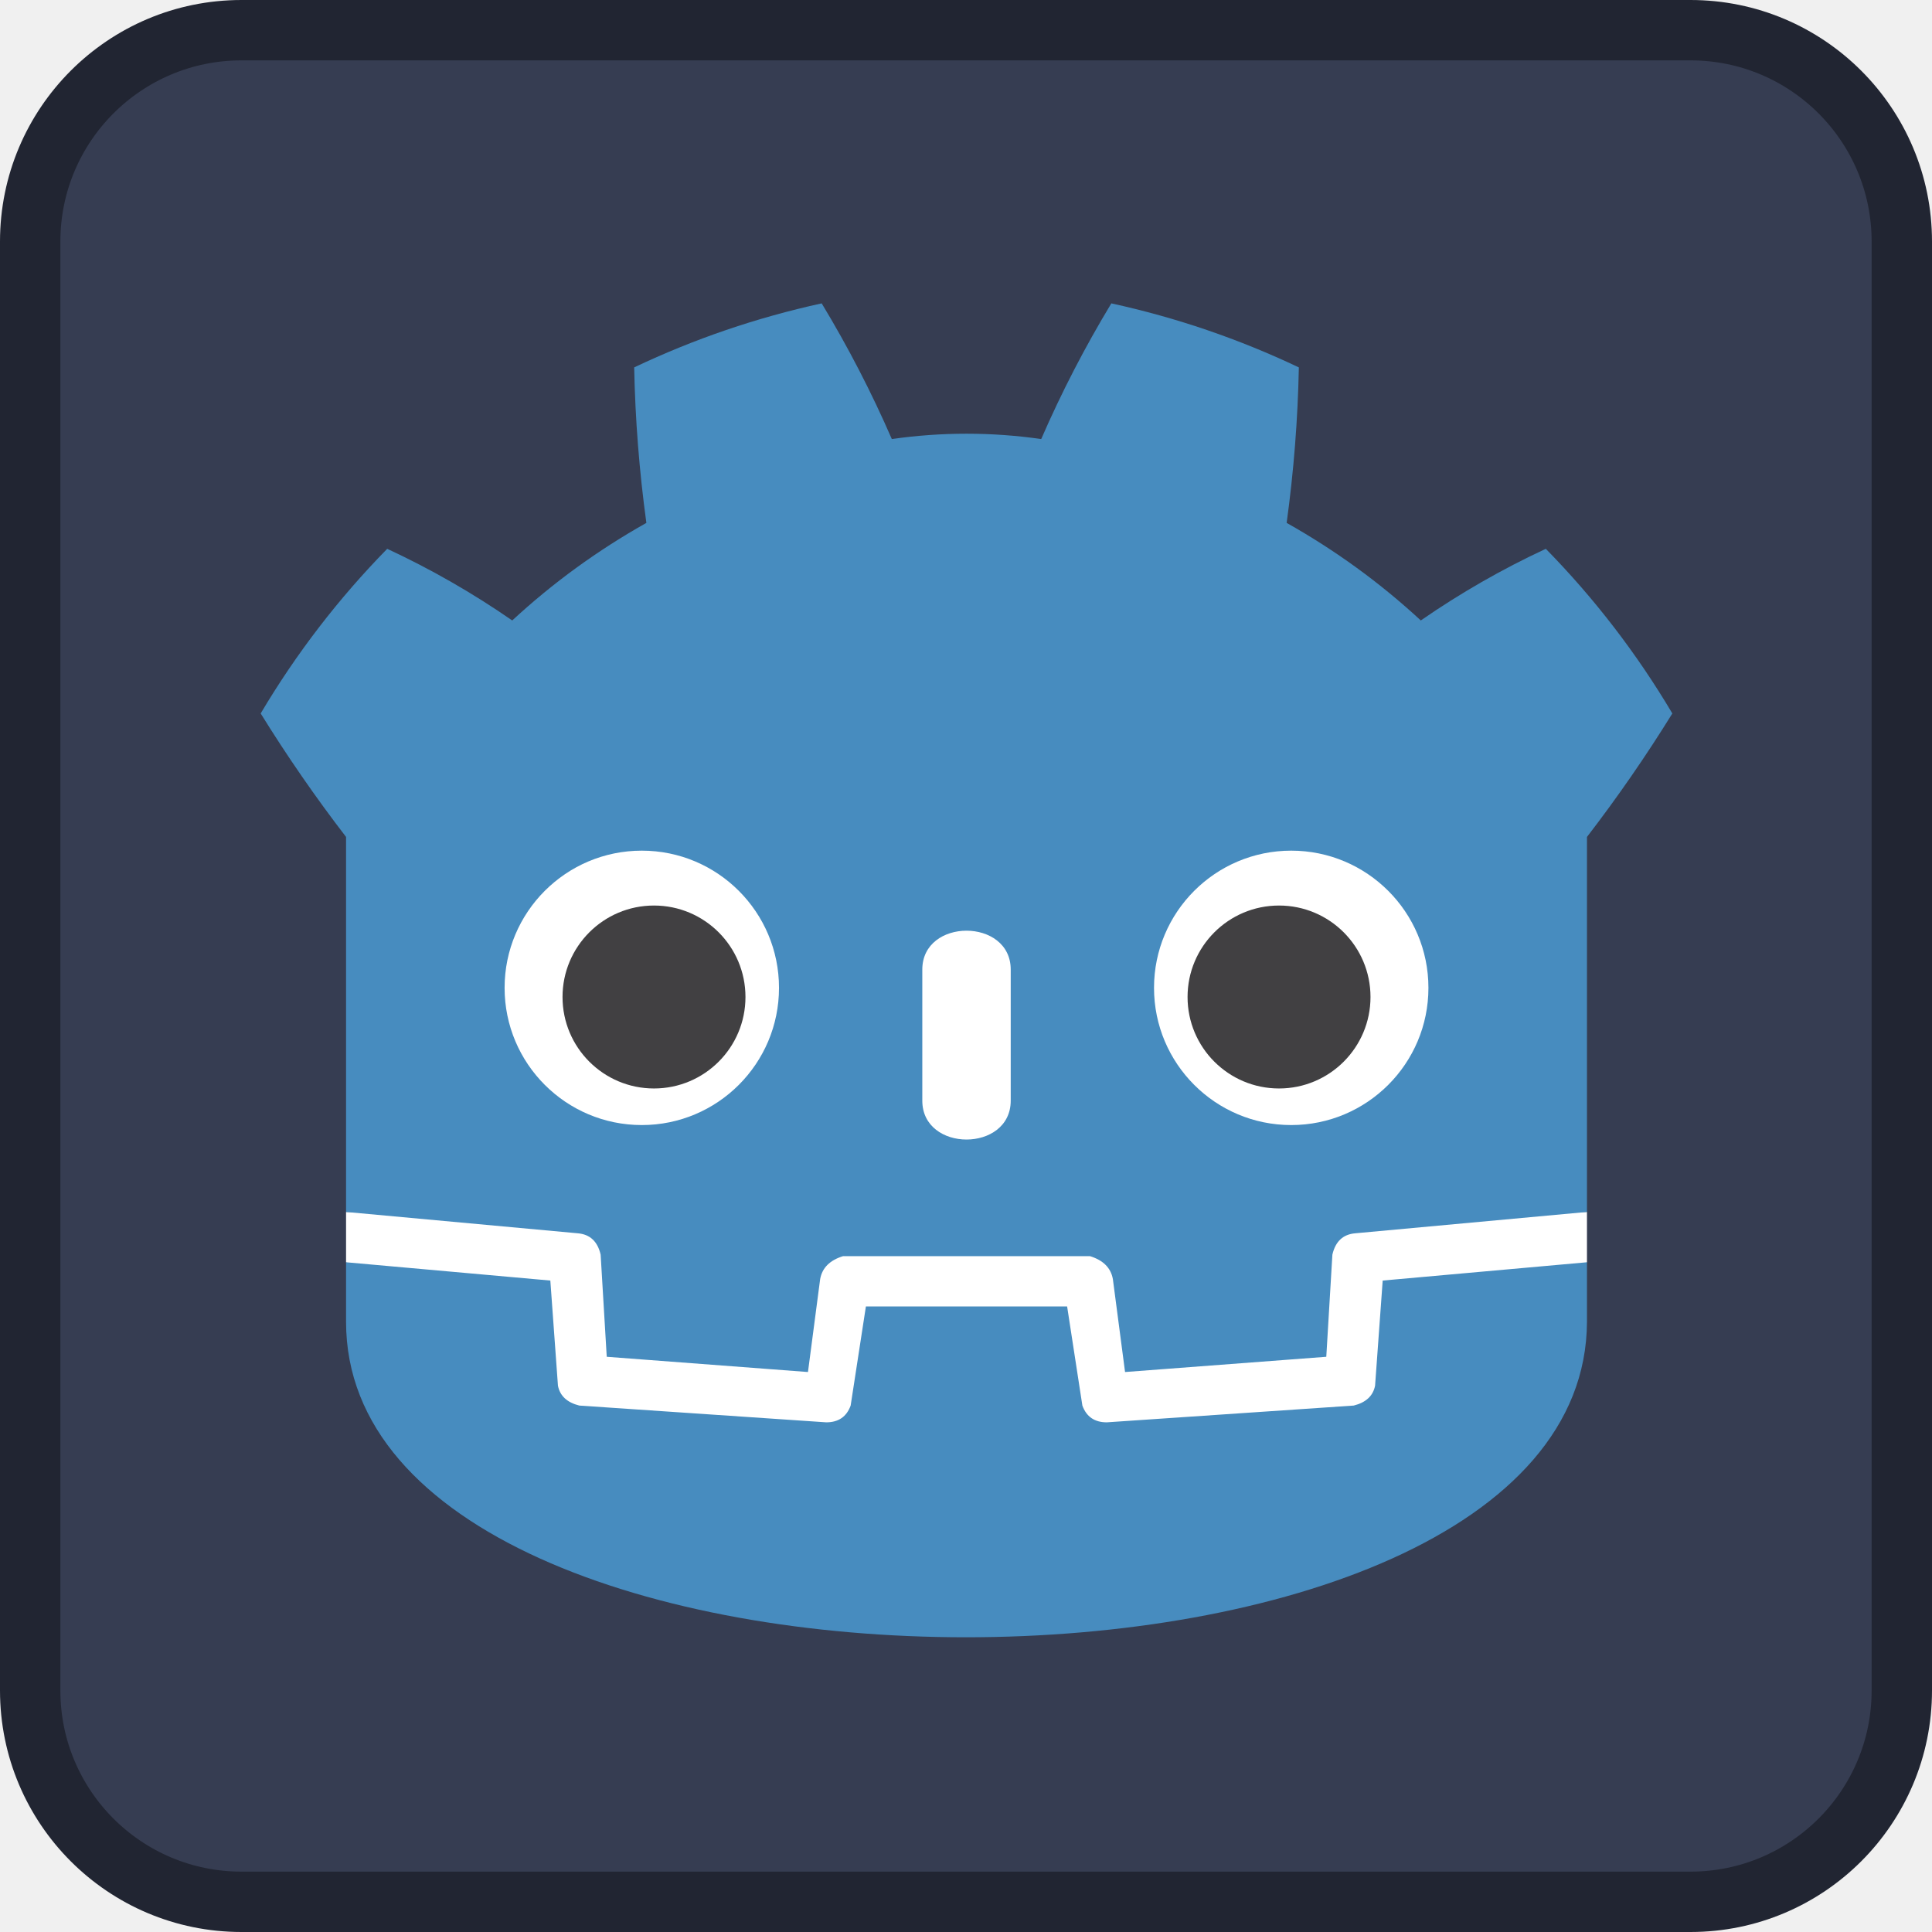
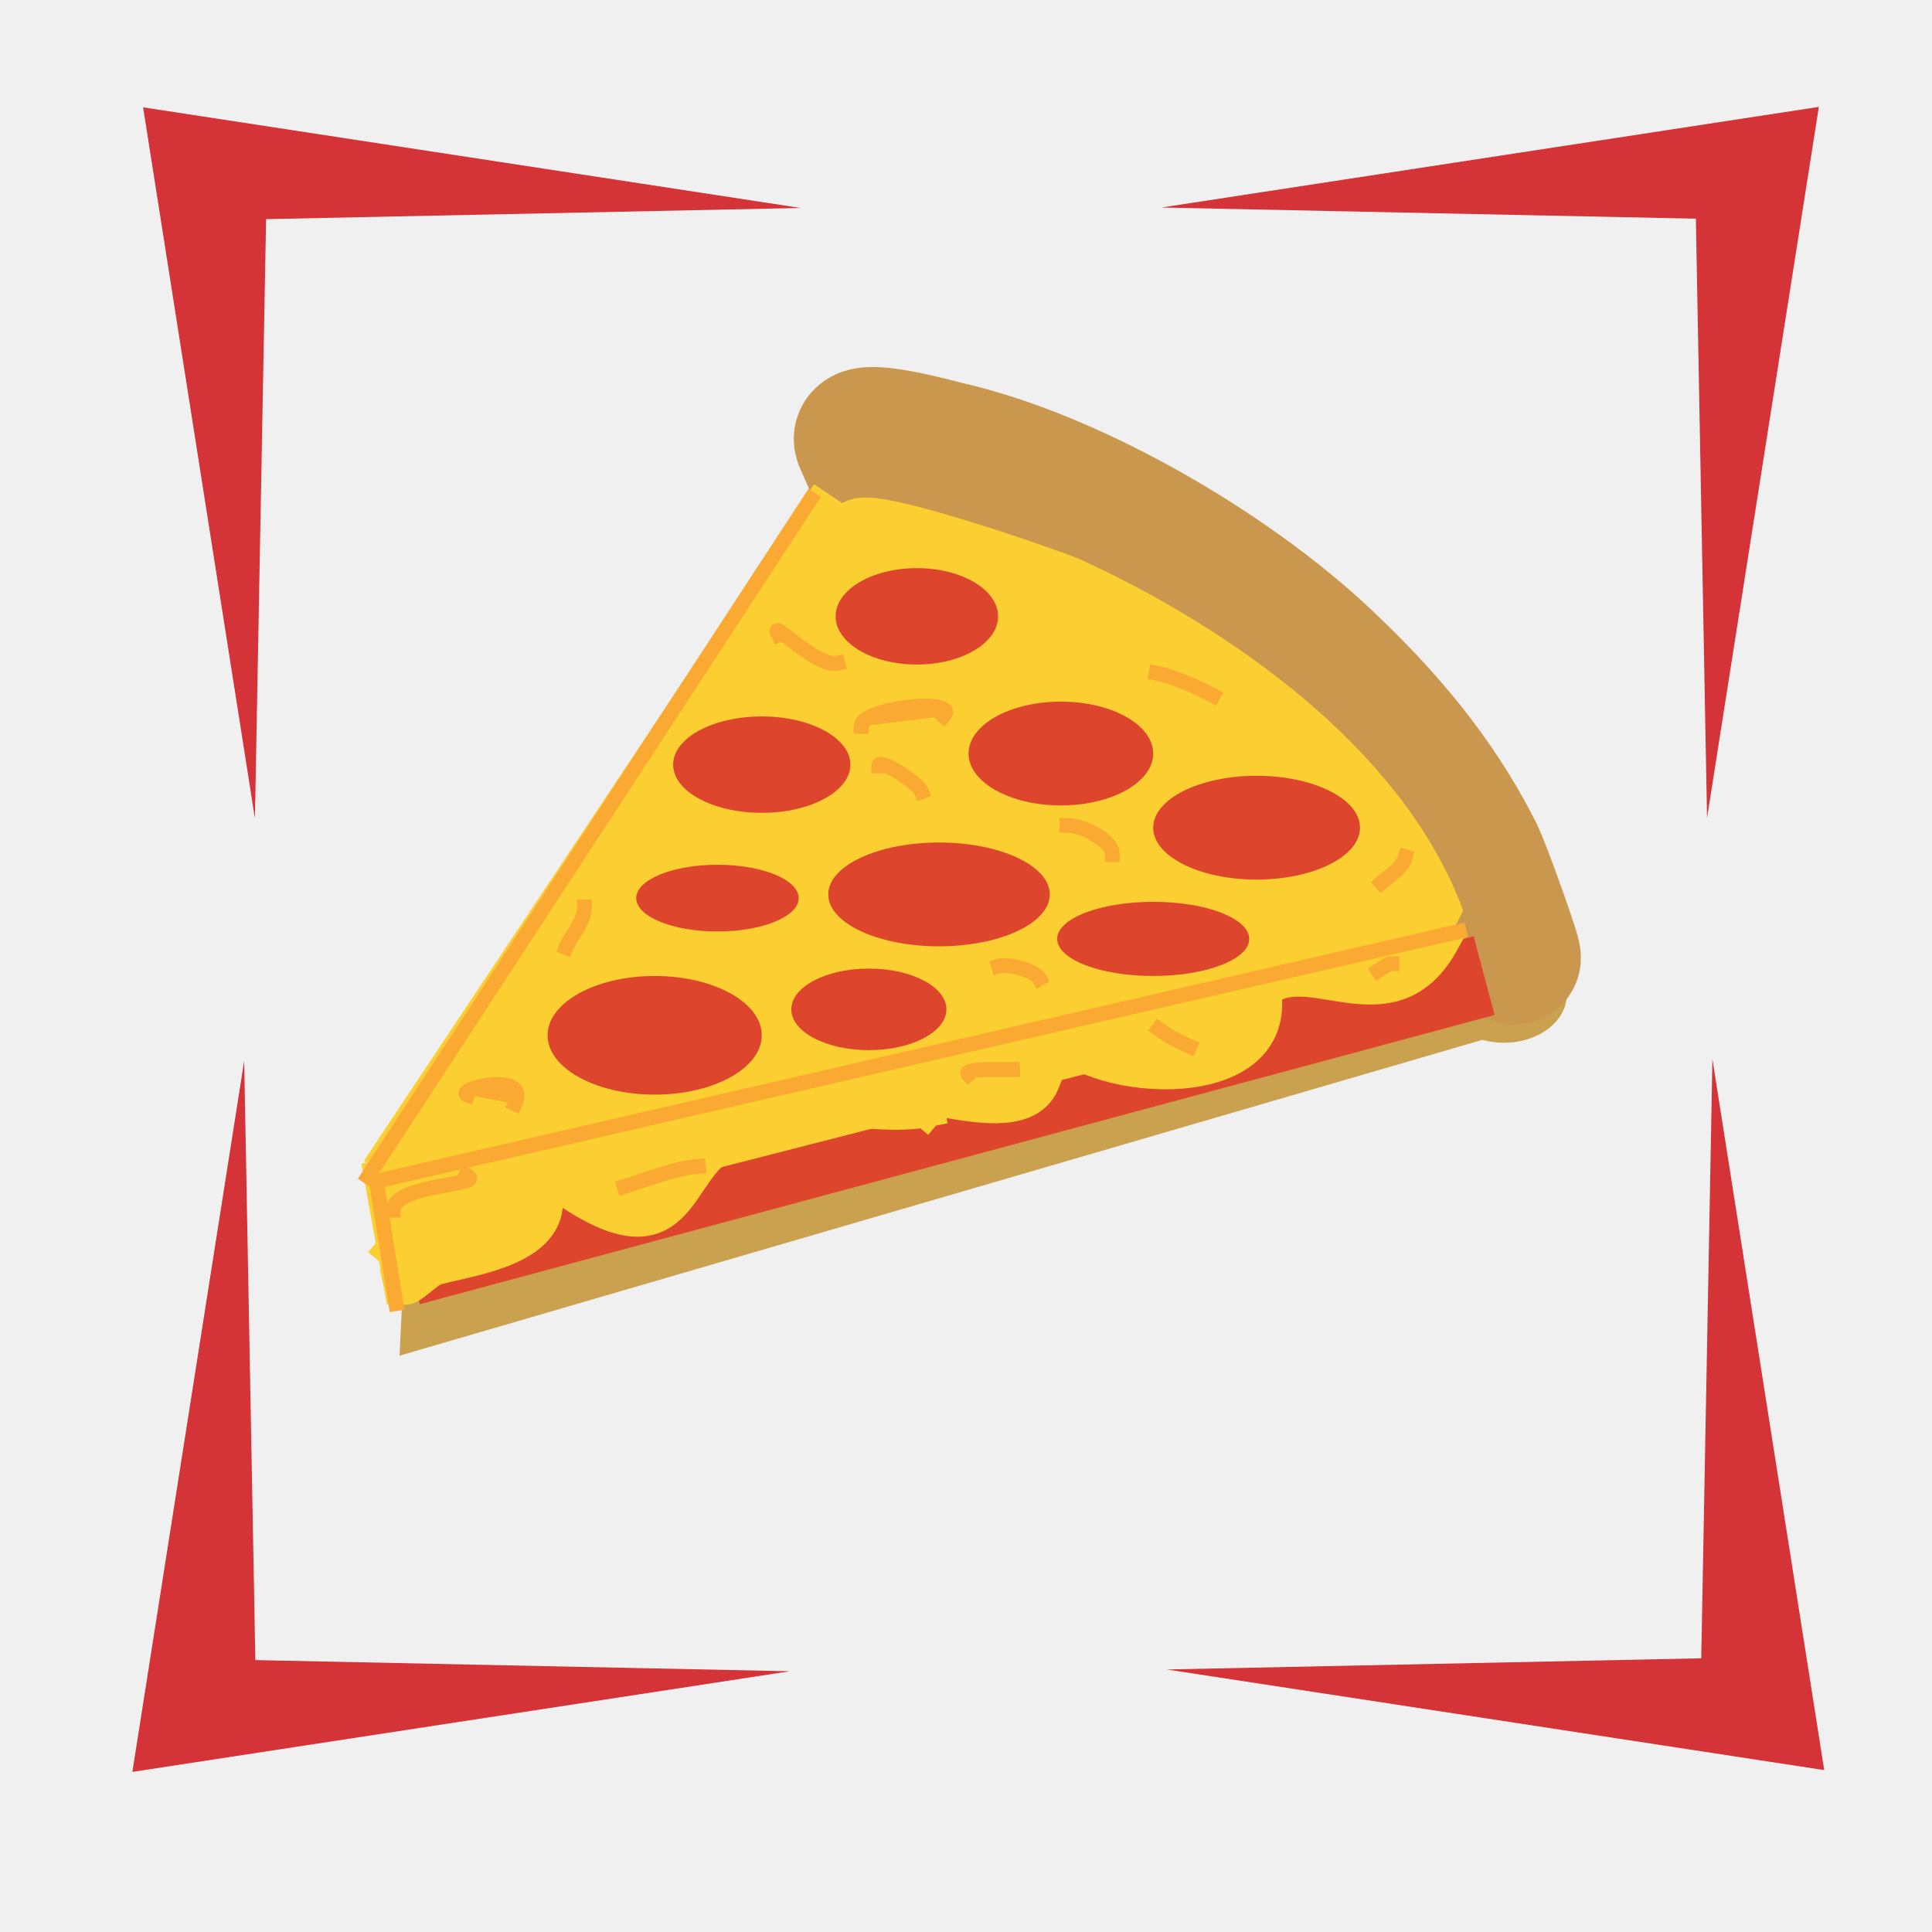
- <svg xmlns="http://www.w3.org/2000/svg" width="128" height="128">
-   <rect width="124" height="124" x="2" y="2" fill="#363d52" stroke="#212532" stroke-width="4" rx="14" />
-   <g fill="#fff" transform="translate(12.322 12.322)scale(.101)">
-     <path d="M105 673v33q407 354 814 0v-33z" />
-     <path fill="#478cbf" d="m105 673 152 14q12 1 15 14l4 67 132 10 8-61q2-11 15-15h162q13 4 15 15l8 61 132-10 4-67q3-13 15-14l152-14V427q30-39 56-81-35-59-83-108-43 20-82 47-40-37-88-64 7-51 8-102-59-28-123-42-26 43-46 89-49-7-98 0-20-46-46-89-64 14-123 42 1 51 8 102-48 27-88 64-39-27-82-47-48 49-83 108 26 42 56 81zm0 33v39c0 276 813 276 814 0v-39l-134 12-5 69q-2 10-14 13l-162 11q-12 0-16-11l-10-65H446l-10 65q-4 11-16 11l-162-11q-12-3-14-13l-5-69z" />
-     <path d="M483 600c0 34 58 34 58 0v-86c0-34-58-34-58 0z" />
-     <circle cx="725" cy="526" r="90" />
-     <circle cx="299" cy="526" r="90" />
-   </g>
-   <g fill="#414042" transform="translate(12.322 12.322)scale(.101)">
-     <circle cx="307" cy="532" r="60" />
-     <circle cx="717" cy="532" r="60" />
-   </g>
+ <svg xmlns="http://www.w3.org/2000/svg" width="184.32pt" height="184.32pt" viewBox="0 0 184.32 184.32">
+   <defs />
+   <path id="shape0" transform="translate(13.65333, 10.24)" fill="#d43338" fill-rule="evenodd" d="M10.667 67.84L11.733 10.667L62.72 9.6L0 0L10.667 67.84" />
+   <path id="shape01" transform="matrix(-1 0 0 1 173.5253 10.19733)" fill="#d43338" fill-rule="evenodd" stroke-opacity="0" stroke="#000000" stroke-width="0" stroke-linecap="square" stroke-linejoin="bevel" d="M10.667 67.84L11.733 10.667L62.72 9.6L0 0L10.667 67.84" />
+   <path id="shape02" transform="matrix(-1 0 0 -1 174.0373 168.8747)" fill="#d43338" fill-rule="evenodd" stroke-opacity="0" stroke="#000000" stroke-width="0" stroke-linecap="square" stroke-linejoin="bevel" d="M10.667 67.84L11.733 10.667L62.72 9.6L0 0L10.667 67.84" />
+   <path id="shape03" transform="matrix(1 0 0 -1 12.62933 169.0453)" fill="#d43338" fill-rule="evenodd" stroke-opacity="0" stroke="#000000" stroke-width="0" stroke-linecap="square" stroke-linejoin="bevel" d="M10.667 67.84L11.733 10.667L62.72 9.6L0 0L10.667 67.84" />
+   <ellipse id="shape1" transform="matrix(0.9786223 0 0 0.9825745 137.4995 90.2829)" rx="6.12" ry="4.68" cx="6.12" cy="4.68" fill="#caa14f" fill-rule="evenodd" />
+   <path id="shape2" transform="matrix(0.9786223 0 0 0.9825745 38.12038 87.62994)" fill="#caa14f" fill-rule="evenodd" d="M107.52 11.21L0 42.444L0.792 25.92L109.656 0L107.52 11.21" />
+   <path id="shape3" transform="matrix(0.9786223 0 0 0.9825745 82.07426 41.38022)" fill="none" stroke="#ca974f" stroke-width="12.96" stroke-linecap="square" stroke-linejoin="bevel" d="M0.062 0.76C-0.802 -1.185 7.643 1.192 8.582 1.408C20.82 4.22 35.972 13.001 45.278 21.712C51.283 27.332 56.324 33.249 60.062 40.59C60.846 42.13 64.005 50.992 63.758 50.893" />
+   <path id="shape4" transform="matrix(0.9786223 0 0 0.9825745 37.67413 51.00083)" fill="none" stroke="#fbcf31" stroke-width="7.2" stroke-linecap="square" stroke-linejoin="bevel" d="M41.856 0.105L0 62.767L100.776 37.776C95.364 23.162 79.199 12.051 65.496 5.764C63.642 4.914 43.992 -1.817 45.264 0.472" />
+   <path id="shape5" transform="matrix(0.9786223 0 0 0.9825745 43.94514 52.63221)" fill="#fbcf31" fill-rule="evenodd" d="M37.392 0L0 56.592L92.664 34.193L74.352 11.318L56.328 2.009L37.392 0" />
+   <path id="shape6" transform="matrix(0.9786223 0 0 0.9825745 36.52327 112.4403)" fill="none" stroke="#fbcf31" stroke-width="3.6" stroke-linecap="square" stroke-linejoin="miter" stroke-miterlimit="2" d="M0 0L1.848 10.13" />
+   <path id="shape7" transform="matrix(0.9786223 0 0 0.9825745 42.79428 94.08192)" fill="none" stroke="#dd462c" stroke-width="7.92" stroke-linecap="square" stroke-linejoin="miter" stroke-miterlimit="2" d="M0 26.028L97.128 0" />
+   <ellipse id="shape8" transform="matrix(0.9786223 0 0 0.9825745 52.2419 93.11271)" rx="10.44" ry="5.76" cx="10.44" cy="5.76" fill="#dd462c" fill-rule="evenodd" />
+   <ellipse id="shape9" transform="matrix(0.9786223 0 0 0.9825745 64.22024 68.35184)" rx="8.64" ry="4.68" cx="8.64" cy="4.68" fill="#dd462c" fill-rule="evenodd" />
+   <ellipse id="shape10" transform="matrix(0.9786223 0 0 0.9825745 79.72162 54.20276)" rx="7.92" ry="4.68" cx="7.92" cy="4.68" fill="#dd462c" fill-rule="evenodd" />
+   <ellipse id="shape11" transform="matrix(0.9786223 0 0 0.9825745 92.40456 66.93693)" rx="9" ry="5.04" cx="9" cy="5.04" fill="#dd462c" fill-rule="evenodd" />
+   <ellipse id="shape12" transform="matrix(0.9786223 0 0 0.9825745 110.0198 74.01146)" rx="10.08" ry="5.04" cx="10.08" cy="5.04" fill="#dd462c" fill-rule="evenodd" />
+   <ellipse id="shape13" transform="matrix(0.9786223 0 0 0.9825745 79.01701 80.37855)" rx="10.8" ry="5.04" cx="10.8" cy="5.04" fill="#dd462c" fill-rule="evenodd" />
+   <ellipse id="shape14" transform="matrix(0.9786223 0 0 0.9825745 100.8599 86.03818)" rx="9.36" ry="3.6" cx="9.36" cy="3.6" fill="#dd462c" fill-rule="evenodd" />
+   <ellipse id="shape15" transform="matrix(0.9786223 0 0 0.9825745 75.49397 92.40526)" rx="7.56" ry="3.96" cx="7.56" cy="3.96" fill="#dd462c" fill-rule="evenodd" />
+   <ellipse id="shape16" transform="matrix(0.9786223 0 0 0.9825745 60.6972 82.50091)" rx="7.92" ry="3.24" cx="7.92" cy="3.24" fill="#dd462c" fill-rule="evenodd" />
+   <path id="shape17" transform="matrix(0.9786223 0 0 0.9825745 38.33176 110.1516)" fill="#fbcf31" fill-rule="evenodd" stroke="#fbcf31" stroke-width="3.6" stroke-linecap="square" stroke-linejoin="bevel" d="M0 12.46C0.267 13.664 2.144 11.177 3.336 10.861C6.533 10.015 13.438 9.151 13.896 5.029C14.089 3.294 11.472 -1.361 11.472 0.385" />
+   <path id="shape18" transform="matrix(0.9786223 0 0 0.9825745 52.32712 108.9384)" fill="#fbcf31" fill-rule="evenodd" stroke="#fbcf31" stroke-width="3.6" stroke-linecap="square" stroke-linejoin="bevel" d="M0.027 3.218C-0.15 2.901 0.593 3.668 0.747 3.78C13.197 12.83 11.952 2.399 17.283 0" />
+   <path id="shape19" transform="matrix(0.9786223 0 0 0.9825745 69.24057 105.3775)" fill="#fbcf31" fill-rule="evenodd" stroke="#fbcf31" stroke-width="3.6" stroke-linecap="square" stroke-linejoin="bevel" d="M0 3.624C0.406 -2.955 13.048 1.698 19.512 0.406" />
+   <path id="shape20" transform="matrix(0.9786223 0 0 0.9825745 88.04236 97.22301)" fill="#fbcf31" fill-rule="evenodd" stroke="#fbcf31" stroke-width="3.6" stroke-linecap="square" stroke-linejoin="bevel" d="M0.299 8.705C-1.16 7.478 3.127 7.469 4.355 7.387C10.796 6.958 11.353 0.742 14.652 0" />
+   <path id="shape21" transform="matrix(0.9786223 0 0 0.9825745 100.3915 94.54884)" fill="#fbcf31" fill-rule="evenodd" stroke="#fbcf31" stroke-width="3.6" stroke-linecap="square" stroke-linejoin="bevel" d="M0.017 3.456C-0.078 3.328 0.26 4.052 0.377 4.19C4.439 9.001 22.113 10.082 20.513 0" />
+   <path id="shape22" transform="matrix(0.9786223 0 0 0.9825745 120.4656 89.8372)" fill="#fbcf31" fill-rule="evenodd" stroke="#fbcf31" stroke-width="3.6" stroke-linecap="square" stroke-linejoin="bevel" d="M0 4.795C4.219 0.663 12.453 8.818 17.352 0" />
+   <path id="shape23" transform="matrix(0.9786223 0 0 0.9825745 38.59012 112.1008)" fill="none" stroke="#fbcf31" stroke-width="5.04" stroke-linecap="square" stroke-linejoin="miter" stroke-miterlimit="2" d="M0 7.171L5.976 0" />
+   <path id="shape24" transform="matrix(0.9786223 0 0 0.9825745 42.65336 115.1357)" fill="none" stroke="#fbcf31" stroke-width="5.04" stroke-linecap="square" stroke-linejoin="miter" stroke-miterlimit="2" d="M0 1.534L5.952 0" />
+   <path id="shape25" transform="matrix(0.9786223 0 0 0.9825745 58.67145 99.68495)" fill="none" stroke="#fbcf31" stroke-width="5.04" stroke-linecap="square" stroke-linejoin="miter" stroke-miterlimit="2" d="M0 11.923L46.728 0" />
+   <path id="shape26" transform="matrix(0.9786223 0 0 0.9825745 82.52271 102.9746)" fill="#fbcf31" fill-rule="evenodd" stroke="#fbcf31" stroke-width="5.04" stroke-linecap="square" stroke-linejoin="bevel" d="M0.156 2.03C-1.751 -3.118 14.443 5.09 16.5 0" />
+   <path id="shape27" transform="matrix(0.9786223 0 0 0.9825745 35.11405 47.60222)" fill="none" stroke="#faa932" stroke-width="1.44" stroke-linecap="square" stroke-linejoin="miter" stroke-miterlimit="2" d="M0 65.794L43.152 0" />
+   <path id="shape28" transform="matrix(0.9786223 0 0 0.9825745 35.88912 88.86091)" fill="none" stroke="#faa932" stroke-width="1.44" stroke-linecap="square" stroke-linejoin="miter" stroke-miterlimit="2" d="M0 24.257L105.576 0" />
+   <path id="shape29" transform="matrix(0.9786223 0 0 0.9825745 35.91261 112.7162)" fill="none" stroke="#faa932" stroke-width="1.44" stroke-linecap="square" stroke-linejoin="miter" stroke-miterlimit="2" d="M0 0L1.896 11.858" />
+   <path id="shape30" transform="matrix(0.9786223 0 0 0.9825745 44.43593 103.4521)" fill="#faa932" fill-rule="evenodd" stroke="#faa932" stroke-width="1.44" stroke-linecap="square" stroke-linejoin="bevel" d="M0.17 1.026C-1.216 0.527 6.354 -1.427 4.802 1.89" />
+   <path id="shape31" transform="matrix(0.9786223 0 0 0.9825745 37.53321 112.1008)" fill="#faa932" fill-rule="evenodd" stroke="#faa932" stroke-width="1.44" stroke-linecap="square" stroke-linejoin="bevel" d="M0 3.413C0 0.8 9.452 1.041 7.056 0" />
+   <path id="shape32" transform="matrix(0.9786223 0 0 0.9825745 82.15838 67.36014)" fill="#faa932" fill-rule="evenodd" stroke="#faa932" stroke-width="1.44" stroke-linecap="square" stroke-linejoin="bevel" d="M0 1.967C0 0.138 9.706 -0.859 8.04 0.973" />
+   <path id="shape33" transform="matrix(0.9786223 0 0 0.9825745 74.12353 60.14601)" fill="#faa932" fill-rule="evenodd" stroke="#faa932" stroke-width="1.44" stroke-linecap="square" stroke-linejoin="bevel" d="M0.146 0.41C-0.891 -1.458 3.858 3.697 5.93 3.175" />
+   <path id="shape34" transform="matrix(0.9786223 0 0 0.9825745 110.2957 64.2203)" fill="#faa932" fill-rule="evenodd" stroke="#faa932" stroke-width="1.44" stroke-linecap="square" stroke-linejoin="bevel" d="M0 0C1.621 0.292 4.113 1.376 5.568 2.182" />
+   <path id="shape35" transform="matrix(0.9786223 0 0 0.9825745 101.7935 78.73725)" fill="#faa932" fill-rule="evenodd" stroke="#faa932" stroke-width="1.44" stroke-linecap="square" stroke-linejoin="bevel" d="M0 0C1.319 0 4.416 1.286 4.416 2.851" />
+   <path id="shape36" transform="matrix(0.9786223 0 0 0.9825745 83.82595 72.90717)" fill="#faa932" fill-rule="evenodd" stroke="#faa932" stroke-width="1.44" stroke-linecap="square" stroke-linejoin="bevel" d="M0 0.166C0 -0.657 3.854 1.802 4.176 2.672" />
+   <path id="shape37" transform="matrix(0.9786223 0 0 0.9825745 95.26409 92.11351)" fill="#faa932" fill-rule="evenodd" stroke="#faa932" stroke-width="1.44" stroke-linecap="square" stroke-linejoin="bevel" d="M0 0.059C0.898 -0.21 3.546 0.481 3.984 1.269" />
+   <path id="shape38" transform="matrix(0.9786223 0 0 0.9825745 53.99755 86.52631)" fill="#faa932" fill-rule="evenodd" stroke="#faa932" stroke-width="1.44" stroke-linecap="square" stroke-linejoin="bevel" d="M1.8 0C1.8 1.461 0.534 2.67 0 3.953" />
+   <path id="shape39" transform="matrix(0.9786223 0 0 0.9825745 92.32186 102.0294)" fill="#faa932" fill-rule="evenodd" stroke="#faa932" stroke-width="1.44" stroke-linecap="square" stroke-linejoin="bevel" d="M0.055 0.487C-0.53 -0.171 3.763 0.038 4.375 0.012" />
+   <path id="shape40" transform="matrix(0.9786223 0 0 0.9825745 110.5306 98.17807)" fill="#faa932" fill-rule="evenodd" stroke="#faa932" stroke-width="1.44" stroke-linecap="square" stroke-linejoin="bevel" d="M0 0C0.944 0.708 1.975 1.202 3.048 1.685" />
+   <path id="shape41" transform="matrix(0.9786223 0 0 0.9825745 131.4809 91.93833)" fill="#faa932" fill-rule="evenodd" stroke="#faa932" stroke-width="1.44" stroke-linecap="square" stroke-linejoin="bevel" d="M1.344 0C0.874 0 0.384 0.449 0 0.691" />
+   <path id="shape42" transform="matrix(0.9786223 0 0 0.9825745 131.7863 81.72978)" fill="#faa932" fill-rule="evenodd" stroke="#faa932" stroke-width="1.44" stroke-linecap="square" stroke-linejoin="bevel" d="M2.352 0C2.04 1.125 0.832 1.806 0 2.527" />
+   <path id="shape43" transform="matrix(0.9786223 0 0 0.9825745 59.54046 111.273)" fill="#faa932" fill-rule="evenodd" stroke="#faa932" stroke-width="1.44" stroke-linecap="square" stroke-linejoin="bevel" d="M0 1.966C2.427 1.238 4.689 0.23 7.248 0" />
</svg>
